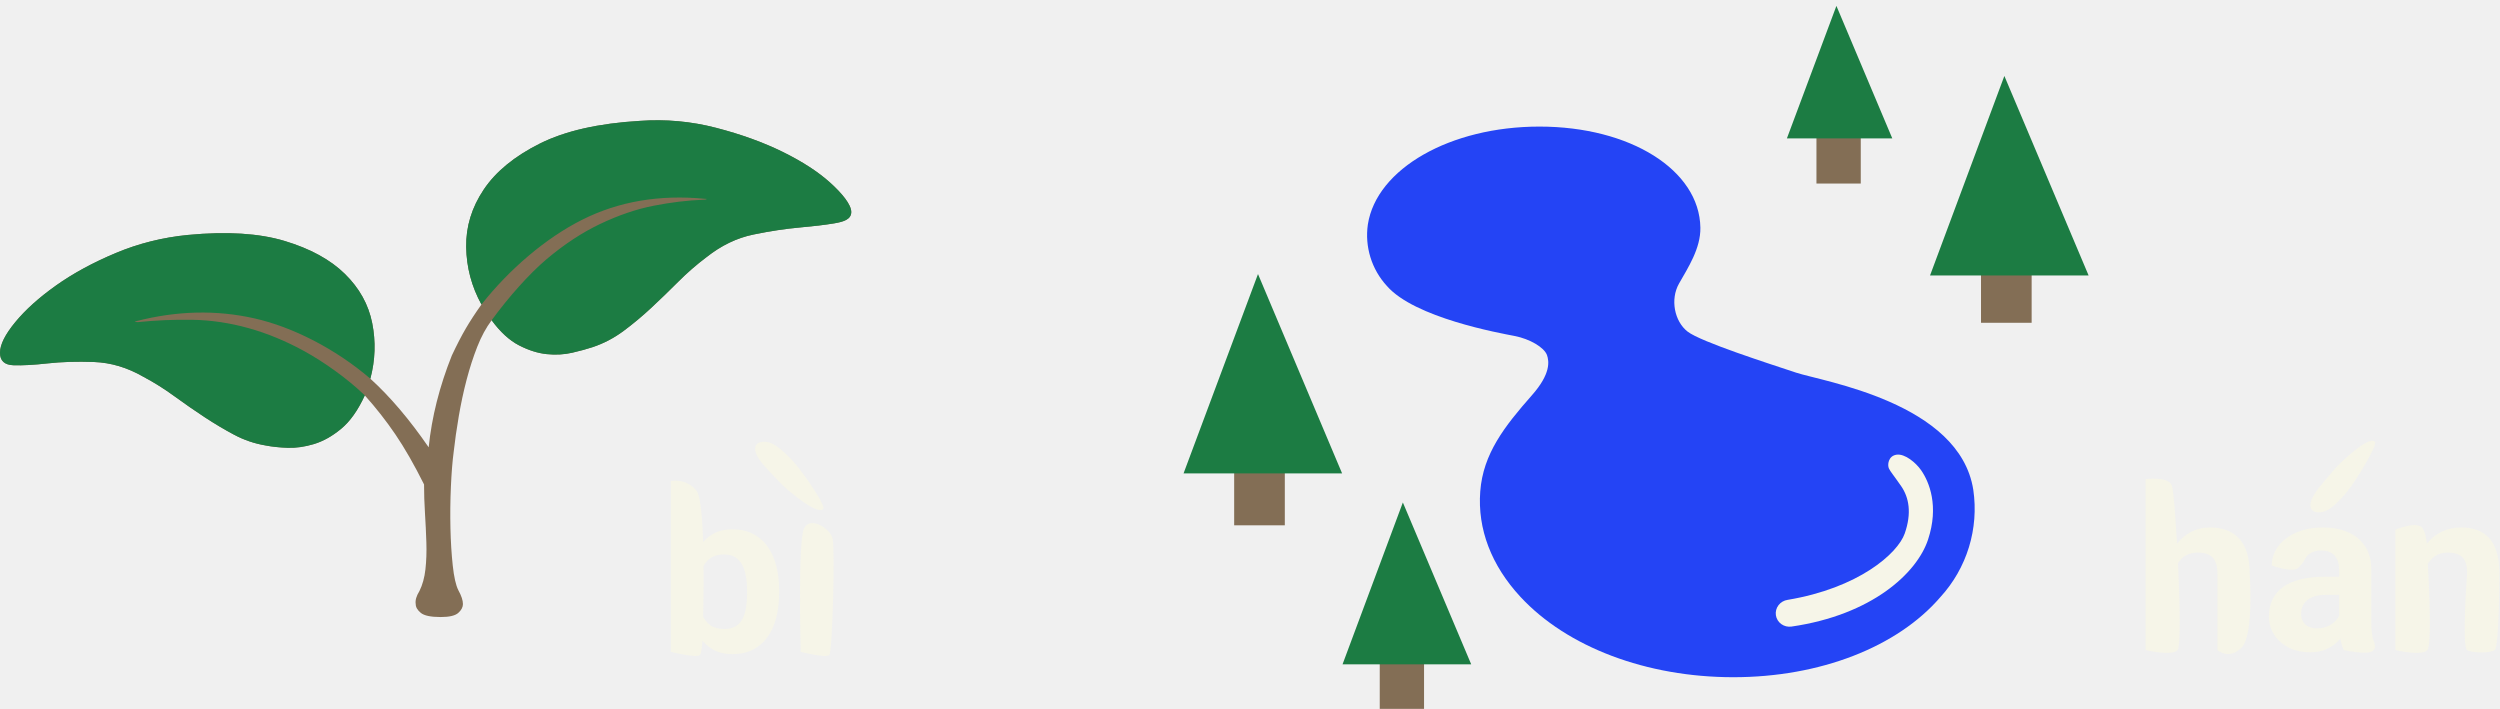
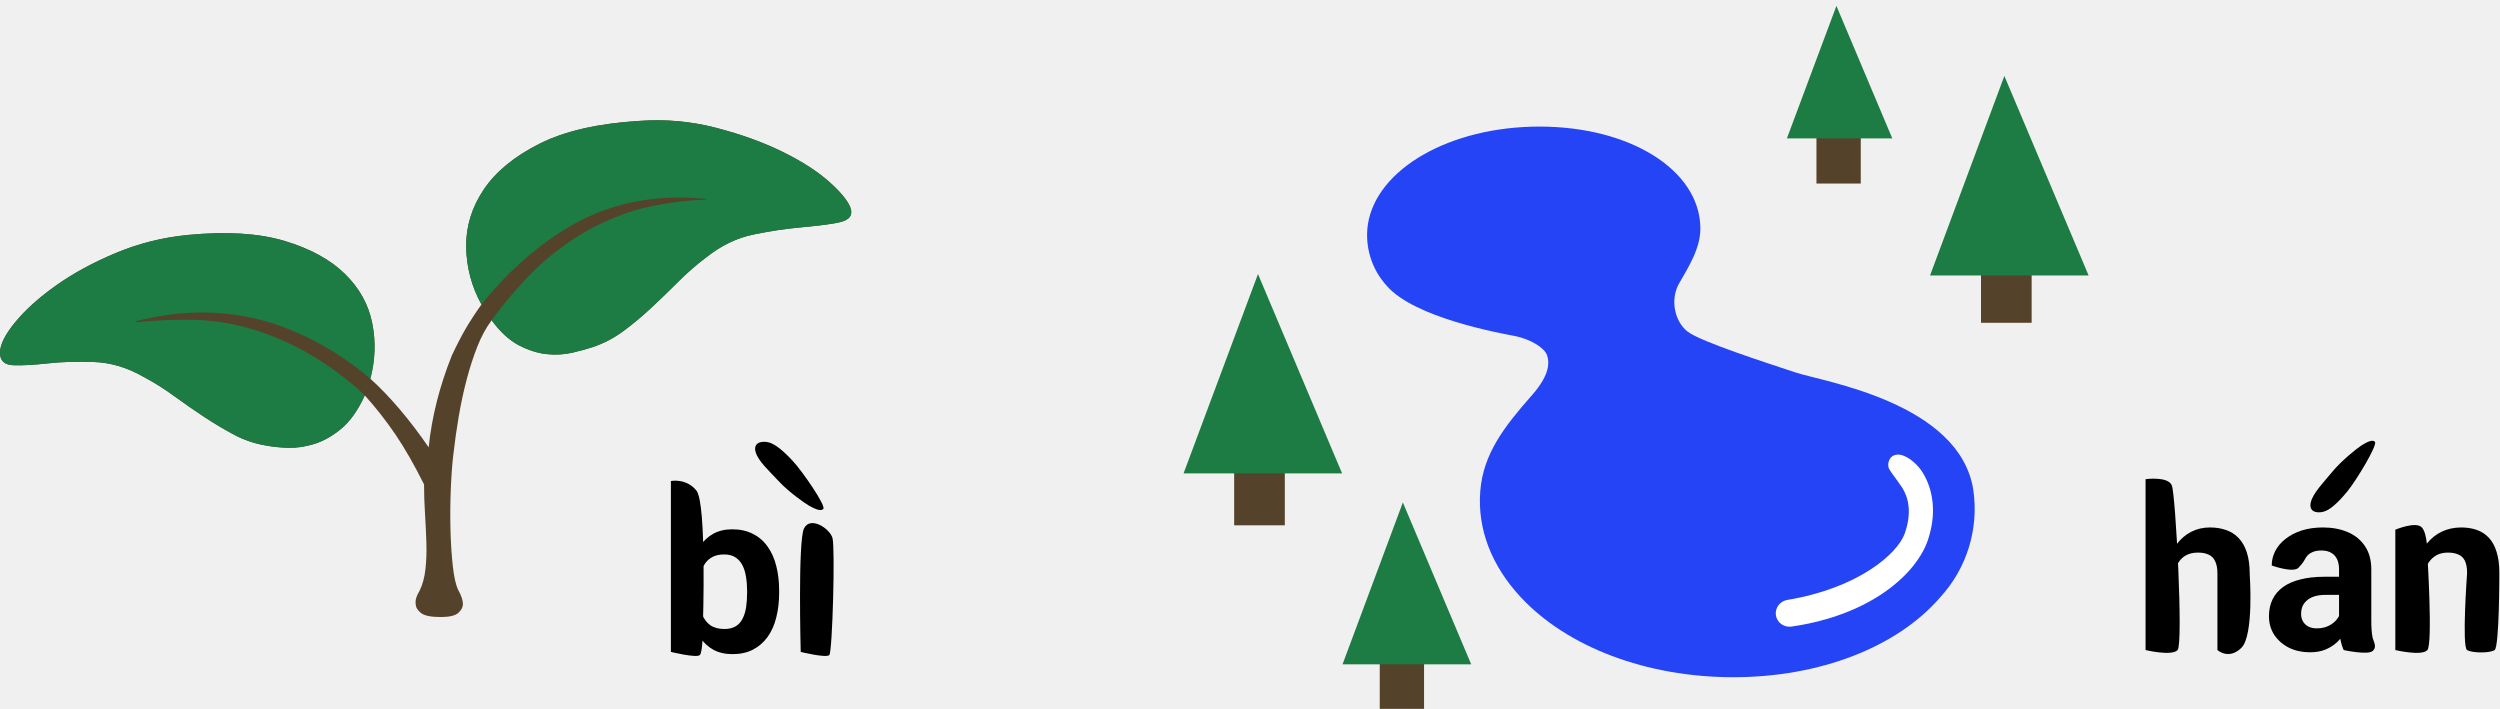
<svg xmlns="http://www.w3.org/2000/svg" width="395" height="112" viewBox="0 0 395 112" fill="none">
  <g clip-path="url(#clip0_881_51)">
-     <path d="M106 76.002C106 76.002 108.391 75.5 110.031 77.5C111.672 79.501 111.062 98.642 111.062 98.642C111.062 98.642 111.092 103.002 110.57 103.5C110.049 103.998 106 103.002 106 103.002V76.002ZM123.104 93.299V93.668C123.104 95.086 122.951 96.387 122.646 97.57C122.354 98.754 121.896 99.779 121.275 100.646C120.654 101.502 119.881 102.17 118.955 102.65C118.041 103.119 116.963 103.353 115.721 103.353C114.561 103.353 113.553 103.119 112.697 102.65C111.854 102.182 111.145 101.519 110.57 100.664C109.996 99.808 109.533 98.806 109.182 97.658C108.83 96.51 108.566 95.256 108.391 93.896V93.088C108.566 91.728 108.83 90.475 109.182 89.326C109.533 88.178 109.996 87.176 110.57 86.32C111.145 85.465 111.854 84.803 112.697 84.334C113.541 83.865 114.537 83.631 115.686 83.631C116.939 83.631 118.029 83.871 118.955 84.351C119.893 84.82 120.666 85.488 121.275 86.355C121.896 87.211 122.354 88.23 122.646 89.414C122.951 90.586 123.104 91.881 123.104 93.299ZM118.041 93.668V93.299C118.041 92.525 117.982 91.799 117.865 91.119C117.76 90.428 117.572 89.824 117.303 89.308C117.033 88.781 116.664 88.365 116.195 88.06C115.738 87.756 115.146 87.603 114.42 87.603C113.729 87.603 113.143 87.721 112.662 87.955C112.182 88.189 111.783 88.517 111.467 88.939C111.162 89.361 110.934 89.865 110.781 90.451C110.629 91.025 110.535 91.658 110.5 92.35V94.652C110.535 95.578 110.688 96.398 110.957 97.113C111.238 97.816 111.66 98.373 112.223 98.783C112.797 99.181 113.541 99.381 114.455 99.381C115.17 99.381 115.762 99.24 116.23 98.959C116.699 98.678 117.062 98.279 117.32 97.763C117.59 97.248 117.777 96.644 117.883 95.953C117.988 95.25 118.041 94.488 118.041 93.668Z" fill="#F6F5E8" />
-     <path d="M131.531 85C131.969 86.518 131.531 103 131.031 103.5C130.531 104 126.514 103.002 126.514 103.002C126.514 103.002 126.049 85.518 127.031 83.5C128.014 81.483 131.094 83.483 131.531 85Z" fill="#F6F5E8" />
-     <path d="M123.099 76.093C121.58 74.453 119.814 72.884 119.395 71.444C118.975 70.004 120.181 69.652 121.281 69.852C122.381 70.053 123.76 71.213 125.28 72.854C126.8 74.494 130.466 79.828 130.092 80.381C129.718 80.934 128.478 80.254 127.858 79.914C127.238 79.574 124.619 77.733 123.099 76.093Z" fill="#F6F5E8" />
-     <path d="M368.521 74.523C367.102 76.251 365.433 77.923 365.1 79.385C364.768 80.847 365.992 81.127 367.078 80.861C368.164 80.595 369.472 79.355 370.891 77.626C372.31 75.898 375.651 70.355 375.245 69.825C374.839 69.295 373.642 70.048 373.043 70.425C372.445 70.801 369.94 72.795 368.521 74.523Z" fill="#F6F5E8" />
-     <path d="M343.154 76.709C343.746 78.209 344.971 101.71 344.062 102.71C343.154 103.709 339 102.71 339 102.71V75.71C339 75.71 342.562 75.209 343.154 76.709ZM343.342 92.532H341.953C341.965 91.208 342.141 89.989 342.48 88.876C342.82 87.751 343.307 86.778 343.939 85.958C344.572 85.126 345.328 84.481 346.207 84.024C347.098 83.567 348.082 83.338 349.16 83.338C350.098 83.338 350.947 83.473 351.709 83.743C352.482 84.001 353.145 84.422 353.695 85.008C354.258 85.583 354.691 86.338 354.996 87.276C355.301 88.213 355.453 89.35 355.453 90.686C355.453 90.686 356.154 100.341 354.154 102.341C352.154 104.341 350.355 102.71 350.355 102.71V90.651C350.355 89.807 350.232 89.145 349.986 88.665C349.752 88.172 349.406 87.827 348.949 87.627C348.504 87.417 347.953 87.311 347.297 87.311C346.57 87.311 345.949 87.446 345.434 87.715C344.93 87.985 344.525 88.36 344.221 88.84C343.916 89.309 343.693 89.86 343.553 90.493C343.412 91.126 343.342 91.805 343.342 92.532Z" fill="#F6F5E8" />
-     <path d="M369.568 98.421V89.948C369.568 89.338 369.469 88.817 369.27 88.383C369.07 87.938 368.76 87.592 368.338 87.346C367.928 87.1 367.395 86.977 366.738 86.977C366.176 86.977 365.689 87.077 365.279 87.276C364.869 87.463 364.553 87.739 364.33 88.102C364.107 88.454 363.996 88.85 363.154 89.709C362.312 90.568 358.934 89.35 358.934 89.35C358.934 88.542 359.121 87.774 359.496 87.047C359.871 86.321 360.416 85.682 361.131 85.131C361.846 84.569 362.695 84.129 363.68 83.813C364.676 83.497 365.789 83.338 367.02 83.338C368.496 83.338 369.809 83.585 370.957 84.077C372.105 84.569 373.008 85.307 373.664 86.292C374.332 87.276 374.666 88.506 374.666 89.983V98.122C374.666 99.165 374.73 100.02 374.859 100.688C374.993 101.366 375.654 102.209 374.859 102.871C374.064 103.532 370.307 102.71 370.307 102.71C370.061 102.194 369.873 101.55 369.744 100.776C369.627 99.991 369.568 99.206 369.568 98.421ZM370.236 91.126L370.271 93.991H367.441C366.773 93.991 366.193 94.067 365.701 94.219C365.209 94.372 364.805 94.588 364.488 94.87C364.172 95.139 363.938 95.456 363.785 95.819C363.645 96.182 363.574 96.581 363.574 97.014C363.574 97.448 363.674 97.84 363.873 98.192C364.072 98.532 364.359 98.801 364.734 99.001C365.109 99.188 365.549 99.282 366.053 99.282C366.814 99.282 367.477 99.129 368.039 98.825C368.602 98.52 369.035 98.145 369.34 97.7C369.656 97.254 369.82 96.833 369.832 96.434L371.168 98.579C370.98 99.059 370.723 99.557 370.395 100.073C370.078 100.589 369.674 101.075 369.182 101.532C368.689 101.977 368.098 102.346 367.406 102.639C366.715 102.921 365.895 103.061 364.945 103.061C363.738 103.061 362.643 102.821 361.658 102.341C360.686 101.848 359.912 101.175 359.338 100.319C358.775 99.452 358.494 98.467 358.494 97.366C358.494 96.37 358.682 95.485 359.057 94.712C359.432 93.938 359.982 93.288 360.709 92.76C361.447 92.221 362.367 91.817 363.469 91.547C364.57 91.266 365.848 91.126 367.301 91.126H370.236Z" fill="#F6F5E8" />
-     <path d="M383.525 87.751C383.525 87.751 384.396 101.71 383.525 102.71C382.654 103.709 378.463 102.71 378.463 102.71V83.69C378.463 83.69 381.709 82.32 382.654 83.339C383.6 84.358 383.525 87.751 383.525 87.751ZM382.787 92.532H381.416C381.416 91.126 381.598 89.86 381.961 88.735C382.324 87.599 382.834 86.632 383.49 85.835C384.146 85.026 384.926 84.411 385.828 83.989C386.742 83.556 387.762 83.339 388.887 83.339C389.777 83.339 390.592 83.468 391.33 83.726C392.068 83.983 392.701 84.394 393.229 84.956C393.768 85.519 394.178 86.263 394.459 87.189C394.752 88.114 394.898 89.245 394.898 90.581C394.898 90.581 394.898 102.21 394.154 102.709C393.41 103.209 390.654 103.209 389.801 102.71C388.947 102.21 389.801 90.564 389.801 90.564C389.801 89.72 389.684 89.064 389.449 88.595C389.215 88.126 388.869 87.798 388.412 87.61C387.967 87.411 387.416 87.311 386.76 87.311C386.08 87.311 385.488 87.446 384.984 87.716C384.492 87.985 384.082 88.36 383.754 88.841C383.438 89.309 383.197 89.86 383.033 90.493C382.869 91.126 382.787 91.806 382.787 92.532Z" fill="#F6F5E8" />
-     <path d="M101.085 19.098C105.181 18.805 109.204 19.171 113.154 20.197C117.104 21.222 120.615 22.492 123.687 24.007C126.759 25.521 129.246 27.133 131.147 28.842C133.049 30.552 134.5 32.328 134.5 33.5C134.5 34.672 133.269 35.045 131.806 35.29C130.343 35.534 128.514 35.754 126.32 35.949C124.126 36.144 121.712 36.511 119.079 37.048C116.445 37.585 113.959 38.782 111.618 40.638C110.057 41.81 108.57 43.105 107.156 44.521C105.742 45.938 104.328 47.305 102.914 48.624C101.5 49.943 100.037 51.164 98.525 52.288C97.013 53.411 95.38 54.266 93.624 54.852C92.747 55.145 91.674 55.438 90.406 55.731C89.138 56.024 87.797 56.097 86.383 55.951C84.969 55.804 83.506 55.34 81.995 54.559C80.483 53.777 79.044 52.459 77.679 50.602C76.801 51.775 76.046 53.167 75.412 54.779C74.778 56.391 74.217 58.124 73.729 59.981C73.242 61.837 72.827 63.766 72.486 65.769C72.144 67.771 71.876 69.652 71.681 71.41C71.486 72.876 71.34 74.707 71.242 76.905C71.145 79.103 71.121 81.277 71.169 83.426C71.218 85.575 71.34 87.553 71.535 89.361C71.73 91.168 72.023 92.462 72.413 93.244C72.9 94.123 73.144 94.856 73.144 95.442C73.144 95.93 72.9 96.394 72.413 96.834C71.925 97.273 70.999 97.493 69.633 97.493C68.073 97.493 67.024 97.273 66.488 96.834C65.952 96.394 65.683 95.93 65.683 95.442C65.586 94.856 65.781 94.172 66.269 93.39C66.756 92.413 67.073 91.266 67.219 89.947C67.366 88.628 67.415 87.211 67.366 85.697C67.317 84.183 67.244 82.644 67.146 81.081C67.049 79.518 67 78.004 67 76.539C65.44 73.413 63.928 70.775 62.465 68.626C61.002 66.477 59.393 64.425 57.638 62.472C56.565 64.816 55.321 66.575 53.907 67.747C52.493 68.919 51.055 69.725 49.592 70.165C48.129 70.604 46.739 70.8 45.422 70.751C44.106 70.702 42.96 70.58 41.985 70.385C40.229 70.091 38.571 69.53 37.011 68.699C35.45 67.869 33.89 66.941 32.33 65.915C30.769 64.889 29.184 63.79 27.575 62.618C25.966 61.446 24.333 60.42 22.675 59.541C20.139 58.076 17.53 57.294 14.848 57.196C12.166 57.099 9.728 57.172 7.534 57.416C5.34 57.66 3.535 57.758 2.121 57.709C0.707 57.66 0 57.001 0 55.731C0 54.461 0.805 52.849 2.414 50.895C4.023 48.942 6.168 47.012 8.85 45.107C11.532 43.203 14.678 41.493 18.286 39.979C21.895 38.465 25.698 37.512 29.697 37.121C35.841 36.535 40.936 36.853 44.984 38.074C49.031 39.295 52.2 41.029 54.492 43.276C56.784 45.523 58.223 48.111 58.808 51.042C59.393 53.973 59.295 56.903 58.515 59.834C61.636 62.667 64.708 66.281 67.731 70.677C68.219 65.891 69.438 61.055 71.389 56.171C72.169 54.51 72.9 53.093 73.583 51.921C74.266 50.749 75.095 49.479 76.07 48.111C74.51 45.278 73.705 42.25 73.656 39.026C73.607 35.803 74.534 32.774 76.436 29.941C78.337 27.108 81.287 24.69 85.286 22.688C89.285 20.685 94.551 19.488 101.085 19.098Z" fill="#836E55" />
+     <path d="M106 76.002C106 76.002 108.391 75.5 110.031 77.5C111.672 79.501 111.062 98.642 111.062 98.642C111.062 98.642 111.092 103.002 110.57 103.5C110.049 103.998 106 103.002 106 103.002V76.002ZM123.104 93.299V93.668C123.104 95.086 122.951 96.387 122.646 97.57C122.354 98.754 121.896 99.779 121.275 100.646C120.654 101.502 119.881 102.17 118.955 102.65C118.041 103.119 116.963 103.353 115.721 103.353C114.561 103.353 113.553 103.119 112.697 102.65C111.854 102.182 111.145 101.519 110.57 100.664C109.996 99.808 109.533 98.806 109.182 97.658C108.83 96.51 108.566 95.256 108.391 93.896V93.088C108.566 91.728 108.83 90.475 109.182 89.326C109.533 88.178 109.996 87.176 110.57 86.32C111.145 85.465 111.854 84.803 112.697 84.334C113.541 83.865 114.537 83.631 115.686 83.631C116.939 83.631 118.029 83.871 118.955 84.351C119.893 84.82 120.666 85.488 121.275 86.355C121.896 87.211 122.354 88.23 122.646 89.414C122.951 90.586 123.104 91.881 123.104 93.299ZM118.041 93.668V93.299C118.041 92.525 117.982 91.799 117.865 91.119C117.76 90.428 117.572 89.824 117.303 89.308C117.033 88.781 116.664 88.365 116.195 88.06C115.738 87.756 115.146 87.603 114.42 87.603C113.729 87.603 113.143 87.721 112.662 87.955C112.182 88.189 111.783 88.517 111.467 88.939C111.162 89.361 110.934 89.865 110.781 90.451C110.629 91.025 110.535 91.658 110.5 92.35V94.652C110.535 95.578 110.688 96.398 110.957 97.113C111.238 97.816 111.66 98.373 112.223 98.783C112.797 99.181 113.541 99.381 114.455 99.381C115.17 99.381 115.762 99.24 116.23 98.959C116.699 98.678 117.062 98.279 117.32 97.763C117.59 97.248 117.777 96.644 117.883 95.953C117.988 95.25 118.041 94.488 118.041 93.668Z" fill="black" />
+     <path d="M131.531 85C131.969 86.518 131.531 103 131.031 103.5C130.531 104 126.514 103.002 126.514 103.002C126.514 103.002 126.049 85.518 127.031 83.5C128.014 81.483 131.094 83.483 131.531 85Z" fill="black" />
+     <path d="M123.099 76.093C121.58 74.453 119.814 72.884 119.395 71.444C118.975 70.004 120.181 69.652 121.281 69.852C122.381 70.053 123.76 71.213 125.28 72.854C126.8 74.494 130.466 79.828 130.092 80.381C129.718 80.934 128.478 80.254 127.858 79.914C127.238 79.574 124.619 77.733 123.099 76.093Z" fill="black" />
+     <path d="M368.521 74.523C367.102 76.251 365.433 77.923 365.1 79.385C364.768 80.847 365.992 81.127 367.078 80.861C368.164 80.595 369.472 79.355 370.891 77.626C372.31 75.898 375.651 70.355 375.245 69.825C374.839 69.295 373.642 70.048 373.043 70.425C372.445 70.801 369.94 72.795 368.521 74.523Z" fill="black" />
+     <path d="M343.154 76.709C343.746 78.209 344.971 101.71 344.062 102.71C343.154 103.709 339 102.71 339 102.71V75.71C339 75.71 342.562 75.209 343.154 76.709ZM343.342 92.532H341.953C341.965 91.208 342.141 89.989 342.48 88.876C342.82 87.751 343.307 86.778 343.939 85.958C344.572 85.126 345.328 84.481 346.207 84.024C347.098 83.567 348.082 83.338 349.16 83.338C350.098 83.338 350.947 83.473 351.709 83.743C352.482 84.001 353.145 84.422 353.695 85.008C354.258 85.583 354.691 86.338 354.996 87.276C355.301 88.213 355.453 89.35 355.453 90.686C355.453 90.686 356.154 100.341 354.154 102.341C352.154 104.341 350.355 102.71 350.355 102.71V90.651C350.355 89.807 350.232 89.145 349.986 88.665C349.752 88.172 349.406 87.827 348.949 87.627C348.504 87.417 347.953 87.311 347.297 87.311C346.57 87.311 345.949 87.446 345.434 87.715C344.93 87.985 344.525 88.36 344.221 88.84C343.916 89.309 343.693 89.86 343.553 90.493C343.412 91.126 343.342 91.805 343.342 92.532Z" fill="black" />
+     <path d="M369.568 98.421V89.948C369.568 89.338 369.469 88.817 369.27 88.383C369.07 87.938 368.76 87.592 368.338 87.346C367.928 87.1 367.395 86.977 366.738 86.977C366.176 86.977 365.689 87.077 365.279 87.276C364.869 87.463 364.553 87.739 364.33 88.102C364.107 88.454 363.996 88.85 363.154 89.709C362.312 90.568 358.934 89.35 358.934 89.35C358.934 88.542 359.121 87.774 359.496 87.047C359.871 86.321 360.416 85.682 361.131 85.131C361.846 84.569 362.695 84.129 363.68 83.813C364.676 83.497 365.789 83.338 367.02 83.338C368.496 83.338 369.809 83.585 370.957 84.077C372.105 84.569 373.008 85.307 373.664 86.292C374.332 87.276 374.666 88.506 374.666 89.983V98.122C374.666 99.165 374.73 100.02 374.859 100.688C374.993 101.366 375.654 102.209 374.859 102.871C374.064 103.532 370.307 102.71 370.307 102.71C370.061 102.194 369.873 101.55 369.744 100.776C369.627 99.991 369.568 99.206 369.568 98.421ZM370.236 91.126L370.271 93.991H367.441C366.773 93.991 366.193 94.067 365.701 94.219C365.209 94.372 364.805 94.588 364.488 94.87C364.172 95.139 363.938 95.456 363.785 95.819C363.645 96.182 363.574 96.581 363.574 97.014C363.574 97.448 363.674 97.84 363.873 98.192C364.072 98.532 364.359 98.801 364.734 99.001C365.109 99.188 365.549 99.282 366.053 99.282C366.814 99.282 367.477 99.129 368.039 98.825C368.602 98.52 369.035 98.145 369.34 97.7C369.656 97.254 369.82 96.833 369.832 96.434L371.168 98.579C370.98 99.059 370.723 99.557 370.395 100.073C370.078 100.589 369.674 101.075 369.182 101.532C368.689 101.977 368.098 102.346 367.406 102.639C366.715 102.921 365.895 103.061 364.945 103.061C363.738 103.061 362.643 102.821 361.658 102.341C360.686 101.848 359.912 101.175 359.338 100.319C358.775 99.452 358.494 98.467 358.494 97.366C358.494 96.37 358.682 95.485 359.057 94.712C359.432 93.938 359.982 93.288 360.709 92.76C361.447 92.221 362.367 91.817 363.469 91.547C364.57 91.266 365.848 91.126 367.301 91.126H370.236Z" fill="black" />
+     <path d="M383.525 87.751C383.525 87.751 384.396 101.71 383.525 102.71C382.654 103.709 378.463 102.71 378.463 102.71V83.69C378.463 83.69 381.709 82.32 382.654 83.339C383.6 84.358 383.525 87.751 383.525 87.751ZM382.787 92.532H381.416C381.416 91.126 381.598 89.86 381.961 88.735C382.324 87.599 382.834 86.632 383.49 85.835C384.146 85.026 384.926 84.411 385.828 83.989C386.742 83.556 387.762 83.339 388.887 83.339C389.777 83.339 390.592 83.468 391.33 83.726C392.068 83.983 392.701 84.394 393.229 84.956C393.768 85.519 394.178 86.263 394.459 87.189C394.752 88.114 394.898 89.245 394.898 90.581C394.898 90.581 394.898 102.21 394.154 102.709C393.41 103.209 390.654 103.209 389.801 102.71C388.947 102.21 389.801 90.564 389.801 90.564C389.801 89.72 389.684 89.064 389.449 88.595C389.215 88.126 388.869 87.798 388.412 87.61C387.967 87.411 387.416 87.311 386.76 87.311C386.08 87.311 385.488 87.446 384.984 87.716C384.492 87.985 384.082 88.36 383.754 88.841C383.438 89.309 383.197 89.86 383.033 90.493C382.869 91.126 382.787 91.806 382.787 92.532Z" fill="black" />
+     <path d="M101.085 19.098C105.181 18.805 109.204 19.171 113.154 20.197C117.104 21.222 120.615 22.492 123.687 24.007C126.759 25.521 129.246 27.133 131.147 28.842C133.049 30.552 134.5 32.328 134.5 33.5C134.5 34.672 133.269 35.045 131.806 35.29C130.343 35.534 128.514 35.754 126.32 35.949C124.126 36.144 121.712 36.511 119.079 37.048C116.445 37.585 113.959 38.782 111.618 40.638C110.057 41.81 108.57 43.105 107.156 44.521C105.742 45.938 104.328 47.305 102.914 48.624C101.5 49.943 100.037 51.164 98.525 52.288C97.013 53.411 95.38 54.266 93.624 54.852C92.747 55.145 91.674 55.438 90.406 55.731C89.138 56.024 87.797 56.097 86.383 55.951C84.969 55.804 83.506 55.34 81.995 54.559C80.483 53.777 79.044 52.459 77.679 50.602C76.801 51.775 76.046 53.167 75.412 54.779C74.778 56.391 74.217 58.124 73.729 59.981C73.242 61.837 72.827 63.766 72.486 65.769C72.144 67.771 71.876 69.652 71.681 71.41C71.486 72.876 71.34 74.707 71.242 76.905C71.145 79.103 71.121 81.277 71.169 83.426C71.218 85.575 71.34 87.553 71.535 89.361C71.73 91.168 72.023 92.462 72.413 93.244C72.9 94.123 73.144 94.856 73.144 95.442C73.144 95.93 72.9 96.394 72.413 96.834C71.925 97.273 70.999 97.493 69.633 97.493C68.073 97.493 67.024 97.273 66.488 96.834C65.952 96.394 65.683 95.93 65.683 95.442C65.586 94.856 65.781 94.172 66.269 93.39C66.756 92.413 67.073 91.266 67.219 89.947C67.366 88.628 67.415 87.211 67.366 85.697C67.317 84.183 67.244 82.644 67.146 81.081C67.049 79.518 67 78.004 67 76.539C65.44 73.413 63.928 70.775 62.465 68.626C61.002 66.477 59.393 64.425 57.638 62.472C56.565 64.816 55.321 66.575 53.907 67.747C52.493 68.919 51.055 69.725 49.592 70.165C48.129 70.604 46.739 70.8 45.422 70.751C44.106 70.702 42.96 70.58 41.985 70.385C40.229 70.091 38.571 69.53 37.011 68.699C35.45 67.869 33.89 66.941 32.33 65.915C30.769 64.889 29.184 63.79 27.575 62.618C25.966 61.446 24.333 60.42 22.675 59.541C20.139 58.076 17.53 57.294 14.848 57.196C12.166 57.099 9.728 57.172 7.534 57.416C5.34 57.66 3.535 57.758 2.121 57.709C0.707 57.66 0 57.001 0 55.731C0 54.461 0.805 52.849 2.414 50.895C4.023 48.942 6.168 47.012 8.85 45.107C11.532 43.203 14.678 41.493 18.286 39.979C21.895 38.465 25.698 37.512 29.697 37.121C35.841 36.535 40.936 36.853 44.984 38.074C49.031 39.295 52.2 41.029 54.492 43.276C56.784 45.523 58.223 48.111 58.808 51.042C59.393 53.973 59.295 56.903 58.515 59.834C61.636 62.667 64.708 66.281 67.731 70.677C68.219 65.891 69.438 61.055 71.389 56.171C72.169 54.51 72.9 53.093 73.583 51.921C74.266 50.749 75.095 49.479 76.07 48.111C74.51 45.278 73.705 42.25 73.656 39.026C73.607 35.803 74.534 32.774 76.436 29.941C78.337 27.108 81.287 24.69 85.286 22.688C89.285 20.685 94.551 19.488 101.085 19.098Z" fill="#55422B" />
    <path d="M101.085 19.098C105.181 18.805 109.204 19.171 113.154 20.197C117.104 21.222 120.615 22.492 123.687 24.007C126.759 25.521 129.246 27.133 131.147 28.842C133.049 30.552 134.5 32.328 134.5 33.5C134.5 34.672 133.269 35.045 131.806 35.29C130.343 35.534 128.514 35.754 126.32 35.949C124.126 36.144 121.712 36.511 119.079 37.048C116.445 37.585 113.959 38.782 111.618 40.638C110.057 41.81 108.57 43.105 107.156 44.521C105.742 45.938 104.328 47.305 102.914 48.624C101.5 49.943 100.037 51.164 98.525 52.288C97.013 53.411 95.38 54.266 93.624 54.852C92.747 55.145 91.674 55.438 90.406 55.731C89.138 56.024 87.797 56.097 86.383 55.951C84.969 55.804 83.506 55.34 81.995 54.559C80.483 53.777 79.044 52.459 77.679 50.602L76.07 48.111L58.515 59.834L57.638 62.472C56.565 64.816 55.321 66.575 53.907 67.747C52.493 68.919 51.055 69.725 49.592 70.165C48.129 70.604 46.739 70.8 45.422 70.751C44.106 70.702 42.96 70.58 41.985 70.385C40.229 70.091 38.571 69.53 37.011 68.699C35.45 67.869 33.89 66.941 32.33 65.915C30.769 64.889 29.184 63.79 27.575 62.618C25.966 61.446 24.333 60.42 22.675 59.541C20.139 58.076 17.53 57.294 14.848 57.196C12.166 57.099 9.728 57.172 7.534 57.416C5.34 57.66 3.535 57.758 2.121 57.709C0.707 57.66 0 57.001 0 55.731C0 54.461 0.805 52.849 2.414 50.895C4.023 48.942 6.168 47.012 8.85 45.107C11.532 43.203 14.678 41.493 18.286 39.979C21.895 38.465 25.698 37.512 29.697 37.121C35.841 36.535 40.936 36.853 44.984 38.074C49.031 39.295 52.2 41.029 54.492 43.276C56.784 45.523 58.223 48.111 58.808 51.042C59.393 53.973 59.295 56.903 58.515 59.834L76.07 48.111C74.51 45.278 73.705 42.25 73.656 39.026C73.607 35.803 74.534 32.774 76.436 29.941C78.337 27.108 81.287 24.69 85.286 22.688C89.285 20.685 94.551 19.488 101.085 19.098ZM58.515 59.834C53.054 55.145 46.276 51.677 40.229 50.309C34.183 48.942 27.941 49.088 21.504 50.749C21.309 50.749 21.261 50.773 21.358 50.822C21.456 50.871 21.602 50.895 21.797 50.895C24.625 50.602 27.502 50.48 30.428 50.529C33.354 50.578 36.304 51.018 39.278 51.848C42.253 52.678 45.203 53.899 48.129 55.511C51.055 57.123 54.809 59.736 57.638 62.472L58.515 59.834ZM111.179 31.553C111.374 31.553 111.52 31.529 111.618 31.48C111.715 31.431 111.618 31.407 111.325 31.407C104.206 30.723 97.769 31.822 92.015 34.703C86.261 37.585 80.459 42.543 76.07 48.111L77.679 50.602C80.312 46.988 83.604 43.276 86.383 40.931C89.163 38.587 91.991 36.731 94.868 35.363C97.745 33.995 100.549 33.043 103.279 32.505C106.01 31.968 108.643 31.651 111.179 31.553Z" fill="#1C7C43" />
-     <path d="M203 72H195V83H203V72Z" fill="#836E55" />
-     <path d="M225 101H218V112H225V101Z" fill="#836E55" />
-     <path d="M294 19H287V29H294V19Z" fill="#836E55" />
-     <path d="M321 41H313V51H321V41Z" fill="#836E55" />
+     <path d="M203 72H195V83H203V72Z" fill="#55422B" />
+     <path d="M225 101H218V112H225V101Z" fill="#55422B" />
+     <path d="M294 19H287V29H294V19Z" fill="#55422B" />
+     <path d="M321 41H313V51H321V41Z" fill="#55422B" />
    <path d="M330 43.522L316.689 12L304.946 43.522H330ZM212.054 74.802L198.763 43.3L187 74.802H212.054ZM232.45 104.964L221.652 79.388L212.121 104.964H232.45ZM298.98 21.863L290.153 0.929L282.331 21.863H298.98Z" fill="#1C7C43" />
    <path d="M273.87 107C260.173 107 247.601 102.257 240.227 94.299C235.628 89.336 233.427 83.578 233.88 77.637C234.332 71.696 237.695 67.381 242.037 62.455C245.045 59.056 244.765 57.1 244.423 56.098C243.97 54.875 241.695 53.55 239.33 53.09C236.965 52.629 223.485 50.218 219.119 45.17C217.93 43.875 217.045 42.333 216.527 40.654C216.009 38.975 215.87 37.202 216.122 35.464C217.492 26.65 229.147 20 243.223 20C257.58 20 268.514 26.87 268.66 35.965C268.721 39.236 266.704 42.301 265.285 44.803C263.867 47.305 264.561 50.776 266.644 52.396C268.728 54.015 279.607 57.486 283.773 58.874C287.94 60.262 309.642 63.58 311.782 77.405C312.226 80.436 311.99 83.527 311.091 86.456C310.192 89.384 308.653 92.076 306.584 94.336C299.785 102.245 287.543 107 273.87 107Z" fill="#2444F5" />
-     <path d="M283.057 98.998C282.773 99.039 282.484 99.025 282.206 98.957C281.928 98.889 281.667 98.768 281.438 98.601C281.209 98.434 281.016 98.225 280.87 97.985C280.724 97.744 280.628 97.478 280.588 97.201C280.548 96.924 280.564 96.641 280.636 96.369C280.708 96.097 280.834 95.842 281.006 95.617C281.179 95.392 281.395 95.202 281.642 95.058C281.889 94.914 282.163 94.818 282.447 94.777C293.61 92.925 299.836 87.477 300.949 84.285C302.061 81.093 301.646 78.627 300.37 76.791C299.094 74.954 298.73 74.583 298.456 74.036C298.182 73.49 298.327 72.034 299.654 71.842C300.981 71.65 302.713 73.11 303.547 74.31C304.823 76.147 306.386 79.962 304.628 85.269C302.869 90.575 295.739 97.161 283.057 98.998Z" fill="#F6F5E8" />
+     <path d="M283.057 98.998C282.773 99.039 282.484 99.025 282.206 98.957C281.928 98.889 281.667 98.768 281.438 98.601C281.209 98.434 281.016 98.225 280.87 97.985C280.724 97.744 280.628 97.478 280.588 97.201C280.548 96.924 280.564 96.641 280.636 96.369C280.708 96.097 280.834 95.842 281.006 95.617C281.179 95.392 281.395 95.202 281.642 95.058C281.889 94.914 282.163 94.818 282.447 94.777C293.61 92.925 299.836 87.477 300.949 84.285C302.061 81.093 301.646 78.627 300.37 76.791C299.094 74.954 298.73 74.583 298.456 74.036C298.182 73.49 298.327 72.034 299.654 71.842C300.981 71.65 302.713 73.11 303.547 74.31C304.823 76.147 306.386 79.962 304.628 85.269C302.869 90.575 295.739 97.161 283.057 98.998Z" fill="white" />
  </g>
  <defs>
    <clipPath id="clip0_881_51">
      <rect width="395" height="112" fill="white" />
    </clipPath>
  </defs>
</svg>
